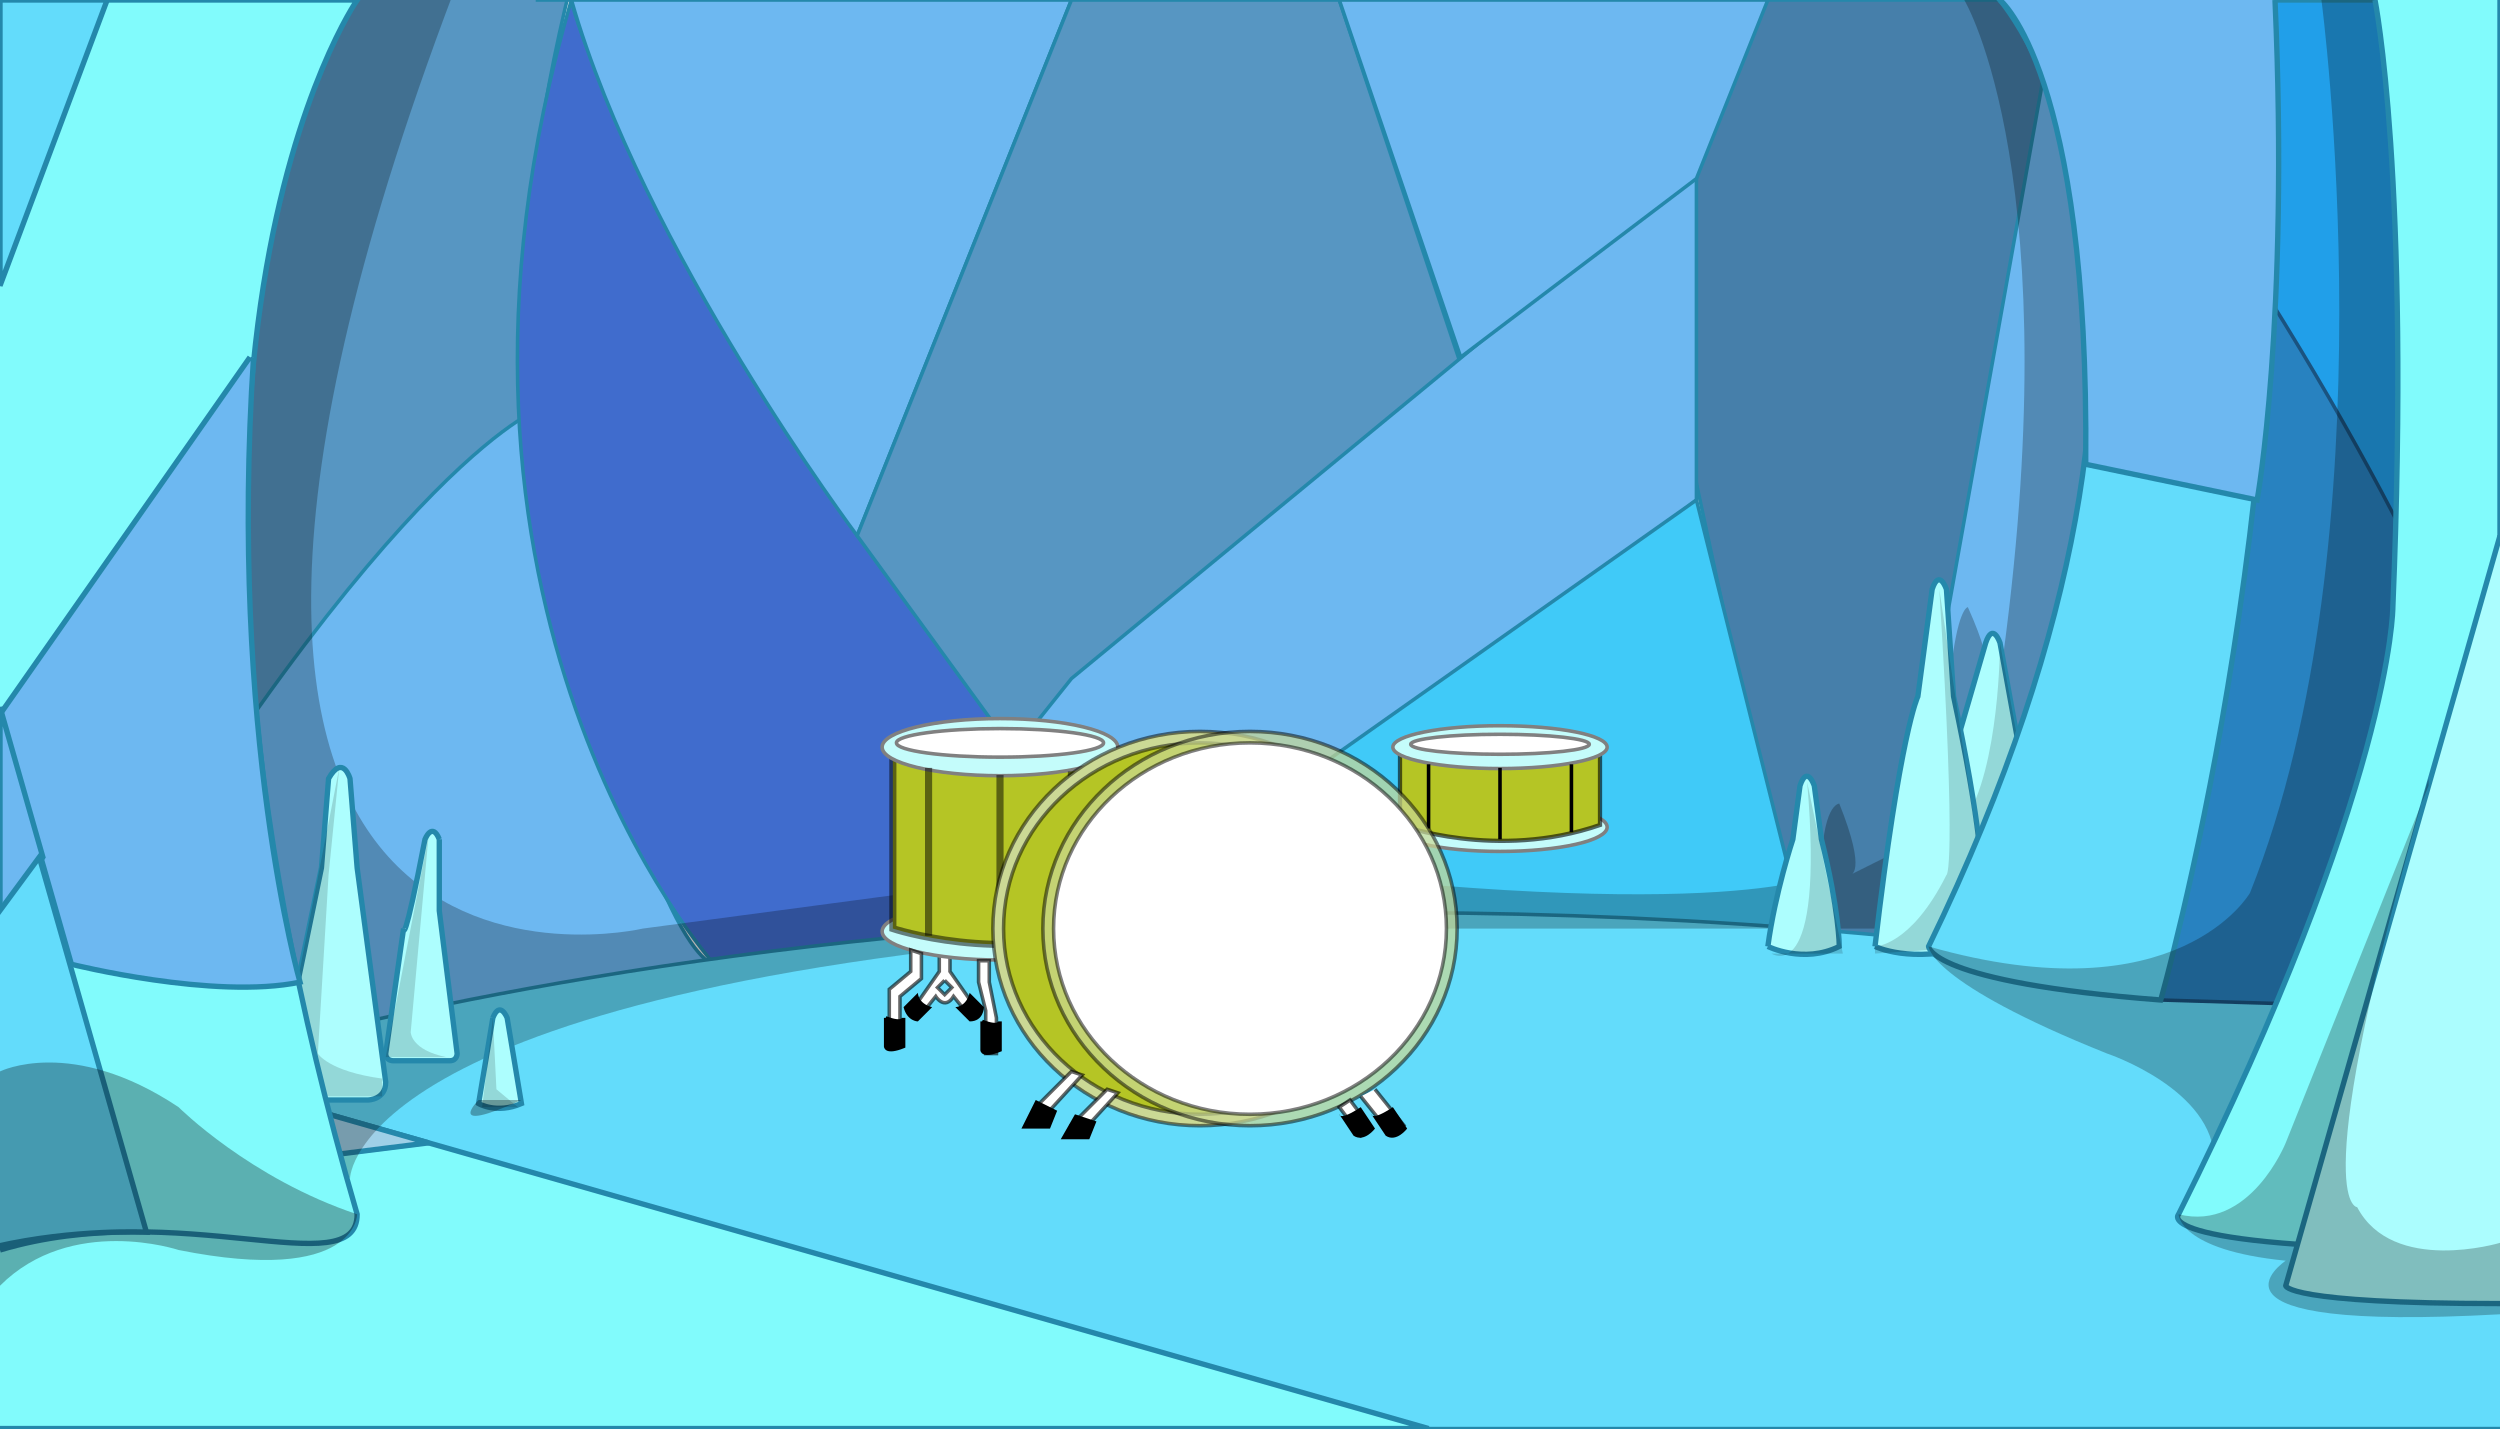
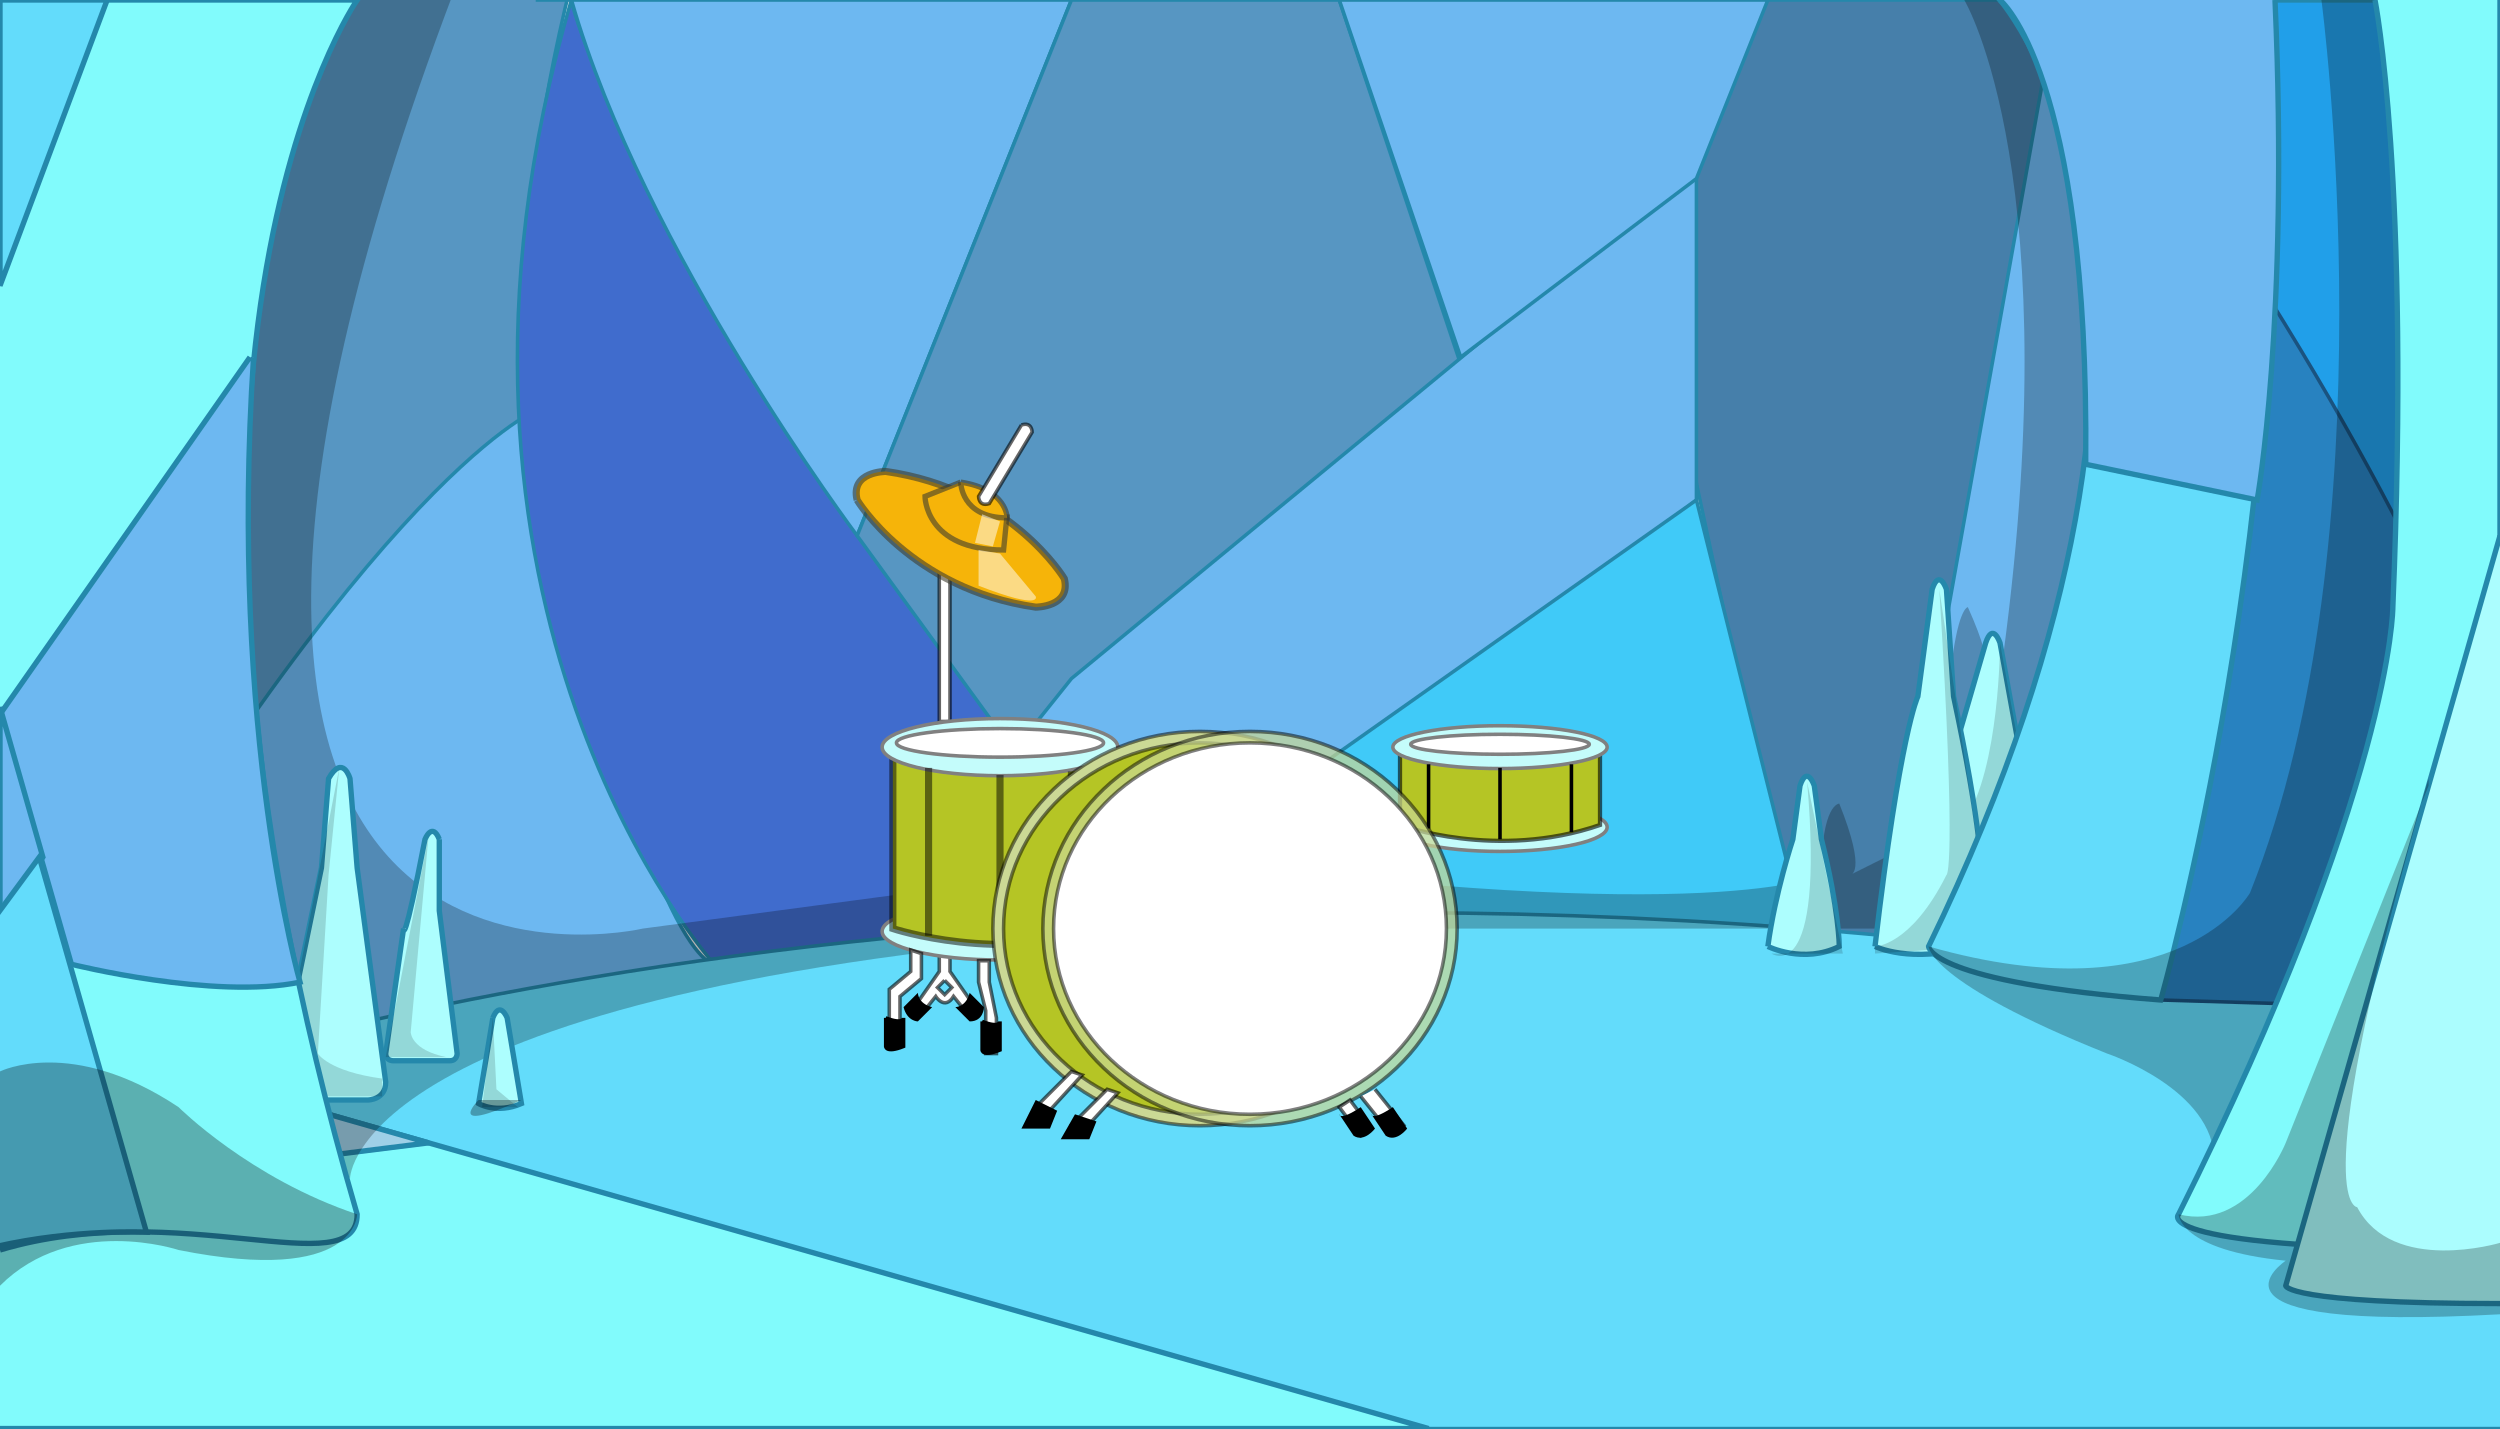
<svg xmlns="http://www.w3.org/2000/svg" height="400" viewBox="0 0 700 400" preserveAspectRatio="xMinYMin meet">
    //background
        //blue
        <path d="M 575 0                 c 0 0, 0 0, 50 0                 c 0 0, 0 0, 0 280                 c 0 0, 0 0, -100 0                 " stroke="#2488AB" fill="#6db8f1" />
        //dark blue
        <path d="M 496 0                 c 0 0, 0 0, 80 0                 c 0 0, 0 0, -50 280                 c 0 0, 0 0, -20 0                 c 0 0, 0 0, -60 -280                 z                 " stroke="#2488AB" fill="#467FAA" />
        //light grey
        <path d="M 0 315                 c 0 0, 80 -150, 150 -200                 c 0 0, -10 -40, 10 -120                 c 0 0, 0 0, -160 0                 z                 " stroke="#2488AB" fill="#5796C2" />
        //blue
        <path d="M 0 315                 c 0 0, 0 0, 200 -45                 c 0 0, -20 0, -50 -155                 c 0 0, -50 20, -150 200                 z                 " stroke="#2488AB" fill="#6db8f1" />
        //dark blue
        <path d="M 160 0                 c 0 0, 10 60, 170 270                 c 0 0, 0 0, -130 0                 c 0 0, -90 -100, -40 -270                 z                 " stroke="#2488AB" fill="#406CCD" />
        //blue
        <path d="M 150 0                 c 0 0, 0 0, 150 0                 c 0 0, 0 0, -60 150                 c 0 0, -60 -80, -80 -150                 z                 " stroke="#2488AB" fill="#6db8f1" />
        //light grey
        <path d="M 300 0                 c 0 0, 0 0, 75 0                 c 0 0, 0 0, 50 150                 c 0 0, 0 0, -105 110                 c 0 0, 0 0, -80 -110                 z                 " stroke="#2488AB" fill="#5796C2" />
        //blue
        <path d="M 470 50                 c 0 0, 0 0, -170 140                 c 0 0, 0 0, -16 20                 c 0 0, 0 0, 36 50                 c 0 0, 0 0, 155 -120                 c 0 0, 0 0, 0 -90                 z                 " stroke="#2488AB" fill="#6db8f1" />
        //light blue
        <path d="M 475 140                 c 0 0, 0 0, 30 120                 c 0 0, 0 0, -200 0                 z                 " stroke="#2488AB" fill="#40CAF8" />
        //blue
        <path d="M 375 0                 c 0 0, 0 0, 120 0                 c 0 0, 0 0, -20 50                 c 0 0, 0 0, -66 50                 z                 " stroke="#2488AB" fill="#6db8f1" />
    //floor
    <g>
    //blue
        <path d="M 50 300                 c 0 0, 300 -100, 700 0                 c 0 0, 0 0, 0 100                 c 0 0, 0 0, -350 0                 z                 " stroke="#2488AB" fill="#63DCFB" />
    //light-blue
        <path d="M 0 315                 c 0 0, 0 0, 50 -15                 c  0 0, 0 0, 350 100                 c 0 0, 0 0, -400 0                 " stroke="#2488AB" stroke-width="1.5" fill="#81FBFC" />
    //light-grey
        <path d="M 50 300                 c 0 0, 0 0, 70 20                 c 0 0, 0 0, -120 15                 z                 " stroke="#2488AB" stroke-width="1.5" fill="#9FD0E7" />
    //shadow
            <path d="M 98 330                     c 0 0, 0 -55, 232 -70                     c 0 0, 0 0, 0 -20                     c 0 0, 0 0, -150 20                     c 0 0, -170 40, -50 -270                      c 0 0, 0 0, -40 0                     c 0 0, 0 0, -50 250                     z                     " fill-opacity="0.25" />
  </g>
    //icicles
            // big left
            <path d="M 78 308                     c 0 0, 0 0, 25 0                     c 0 0, 5 0, 5 -5                     c 0 0, 0 0, -8 -60                     c 0 0, 0 0, -2 -25                     c 0 0, -2 -7, -6 0                     c 0 0, 0 0, -2 25                     c 0 0, 0 0, -12 58                     c 0 0, -2 5, 2 8                                          " stroke="#2488AB" stroke-width="1.5" fill="#ADFEFE" />
            //shadow
            <path d="M 95 215                     c 0 0, 0 0, -3 30                     c 0 0, 0 0, -3 50                     c 0 0, 3 5, 18 7                     c 0 0, 0 0, 0 5                     c 0 0, 0 0, -30 0                     z                     " fill-opacity="0.15" />
    //columns
        
        <path d="M 0 0                 c 0 0, 0 0, 100 0                 c 0 0, -70 100, 0 340                 c 0 20, -50 -5, -100 10                 " stroke="#2488AB" stroke-width="1.5" fill="#81FBFC" />
        // dark blue
        <path d="M 70 100                 c 0 0, 0 0, -70 100                 c 0 0, 0 0, 20 70                 c 0 0, 40 10, 64 5                 c 0 0, -20 -70, -13 -175                 " stroke="#2488AB" stroke-width="1.5" fill="#6db8f1" />
  <path d="M 12 240                 c 0 0, 0 0, -12 18                 c 0 0, 0 0, 0 -60                 z                 " stroke="#2488AB" stroke-width="1.5" fill="#6db8f1" />
        //blue
        <path d="M 11 240                 c 0 0, 0 0, 30 105                 c 0 0, -20 -1, -42 4                 c 0 0, 0 0, -2 -90                 z                 " stroke="#2488AB" stroke-width="1.5" fill="#63DCFB" />
  <path d="M 0 0                 c 0 0, 0 0, 30 0                 c 0 0, 0 0, -30 80                 z                 " stroke="#2488AB" stroke-width="1.5" fill="#63DCFB" />
        //shadow
            <path d="M 0 300                     c 0 0, 20 -10, 50 10                     c 0 0, 20 20, 50 30                     c 0 0, 0 20, -50 10                     c 0 0, -30 -10, -50 10                     " fill-opacity="0.30" />
  <path d="M 630 0                     c 0 0, 0 0, 70 0                     c 0 0, 0 0, 0 250                     c 0 0, 0 0, -50 0                     " stroke="#2488AB" stroke-width="1.5" fill="#219FE9" />
  <path d="M 630 0                     c 0 0, 0 0, -25 280                     c 0 0 , 0 0, 100 3                     c 0 0, 30 -40, -70 -200                     z                     " stroke="#1A5380" fill="#2882C0" />
        //shadow
            <path d="M 550 0                     c 0 0, 30 50, 10 190                     c 0 0, 0 0, -5 0                     c 0 0, 5 0, -4 -20                     c 0 0, -3 0, -5 20                     c 0 0, 0 0, -18 50                     c 0 0, 0 0, -10 5                     c 0 0, 5 0, -3 -20                     c 0 0, -5 0, -5 20                     c 0 0, -30 15, -180 -5                     c 0 0, 0 0, 0 20                     c 0 0, 0 0, 260 0                     c 0 0, 0 0, 0 -270                     " fill-opacity="0.25" />
        //icicles
            //medium
            <path d="M 540 235                     c 0 0, 0 0, 30 0                     c 0 0, 0 0, -10 -55                     c 0 0, -2 -6, -4 0                      c 0 0, 0 0, -16 55                     " stroke="#2488AB" stroke-width="1.5" fill="#ADFEFE" />
            //shadow
            <path d="M 540 235                     c 0 0, 0 0, 30 0                     c 0 0, 0 0, -10 -55                     c 0 0, 0 35, -10 50                     " fill-opacity="0.15" />
            // big
            <path d="M 525 265                     c 0 0, 10 5, 27 0                     c 0 0, 10 0, -5 -70                     c 0 0, 0 0, -2 -30                     c 0 0, -2 -6, -4 0                     c 0 0, 0 0, -4 30                      c 0 0, -5 10, -12 70                     " stroke="#2488AB" stroke-width="1.5" fill="#ADFEFE" />
            //shadow
            <path d="M 525 265                     c 0 0, 10 0, 20 -20                     c 0 0 , 3 0,  -2 -80                     c 0 0, 0 0, 12 80                     c 0 0, 0 0, 0 20                     c 0 0, 0 0, -30 2                     " sttroke="red" fill-opacity="0.15" />
             //small
            <path d="M 495 265                     c 0 0, 10 5, 20 0                     c 0 0 , 0 -10, -5 -30                     c 0 0 , 0 0, -2 -15                     c 0 0 , -2 -6, -4 0                     c 0 0 , 0 0, -2 15                     c 0 0 , -5 15, -7 30                      " stroke="#2488AB" stroke-width="1.5" fill="#ADFEFE" />
            //shadow
            <path d="M 506 219                     c 0 0, 0 0, 10 48                     c 0 0, 0 0, -20 0                     c 0 0, 15 10, 10 -48                     " sttroke="red" fill-opacity="0.15" />
            ///
            <path d="M 560 0                     c 0 0, 70 80, -20 265                     c 0 0, 0 10, 65 15                     c 0 0, 40 -140, 30 -280                     z                     " stroke="#2488AB" stroke-width="1.5" fill="#63DCFB" />
  <path d="M 560 0                     c 0 0, 25 20, 24 130                     c 0 0, 0 0, 48 10                     c 0 0, 9 -50, 5 -140                     " stroke="#2488AB" stroke-width="1.5" fill="#6db8f1" />
            //shadow
            <path d="M 650 0                     c 0 0, 20 150, -20 250                     c 0 0, -20 35, -90 15                     c 0 0, 0 10, 50 30                     c 0 0, 30 10, 30 30                     c 0 0, 0 0, 70 0                     c 0 0, 0 0, 0 -340                     " fill-opacity="0.25" />
  <path d="M 665 0                     c 0 0, 10 50, 5 170                     c 0 0, 0 50, -60 170                     c 0 0, -10 10, 90 10                     c 0 0, 0 0, 0 -350                     " stroke="#2488AB" stroke-width="1.5" fill="#81FBFC" />
  <path d="M 700 150                     c 0 0, 0 0, -60 210                     c 0 0, 0 5, 60 5                     " stroke="#2488AB" stroke-width="1.5" fill="#ABFDFE" />
            //shadow
            <path d="M 680 220                     c 0 0, 0 0, -40 100                     c 0 0, 0 0, 0 0                     c 0 0, -10 25, -30 20                     c 0 0, 0 10, 30 13                     c 0 0, -30 20, 60 15                     c 0 0, 0 0, 0 -20                     c 0 0, -30 9, -40 -10                     c 0 0, -15 0, 20 -120                     " fill-opacity="0.25" />            
         //icicle
            // medium left
            <path d="M 123 235                     c 0 0, 0 0, 0 20                     c 0 0, 0 0, 5 40                     c 0 0, 0 2, -2 2                     c 0 0, 0 0, -16 0                     c 0 0, -2 0, -2 -2                     c 0 0, 0 0, 5 -35                     c 0 0, 0 6, 6 -25                     c 0 0, 2 -5, 4 0                     " stroke="#2488AB" stroke-width="1.5" fill="#ADFEFE" />
            //shadow
            <path d="M 120 234                     c 0 0, 0 0, -5 55                     c 0 0, 0 5, 10 7                     c 0 0, 0 0, -17 0                     z                     " fill-opacity="0.15" />
            //small left
            <path d="M 138 285                     c 0 0, 0 0, -2 12                     c 0 0, 0 0, -2 12                     c 0 0, 5 3, 12 0                     c 0 0, 0 0, -2 -12                     c 0 0, 0 0, -2 -12                     c 0 0, -2 -5, -4 0                     " stroke="#2488AB" stroke-width="1.5" fill="#ADFEFE" />
            //shadow
            <path d="M 138 285                     c 0 0, 0 0, 1 20                     c 0 0, 0 0, 6 5                     c 0 0, 0 0, -10 0                     z                     " sttroke="red" fill-opacity="0.15" />
            //shadow
            <path d="M 134 308                     c 0 0, -10 10, 12 0                     c 0 0, 0 0, 0 0                     " fill-opacity="0.30" />
  <g>
-     //drum plates
+     //drum cymbals
        //left
+             //body center
+             <path d="M263 152                     c 0 0, 0 0, 0 50                     c 0 0, 0 0, 3 0                     c 0 0, 0 0, 0 -48                     z                     " stroke="black" stroke-opacity="0.6" fill="white" />
+             //cymbal
+             <path d="M240 140                     c 0 0, 15 25, 50 30                     c 0 0, 10 0, 8 -8                     c 0 0, -15 -25, -50 -30                     c 0 0, -10 0, -8 8                     " stroke="#3F3C2E" stroke-width="2" stroke-opacity="0.6" fill="#F6B409" />
+     <path d="M269 135                     c 0 0, 0 0, -10 4                     c 0 0, 0 15, 22 15                     c 0 0, 0 0, 1 -10                     " stroke="#3F3C2E" stroke-width="1.5" stroke-opacity="0.6" fill="#F6B409" />
+     <path d="M269 135                     c 0 0, 0 10, 13 10                     c 0 0, 0 -8, -13 -10                     " stroke="#3F3C2E" stroke-width="1.5" stroke-opacity="0.6" fill="#F6B409" />
            //leg
            <path d="M 263 262                     c 0 0, 0 0, 0 10                     c 0 0, 0 0, -7 10                     c 0 0, 0 0, 2 2                     c 0 0, 0 0, 4 -5                      c 0 0, 2.5 4, 5 0                     c 0 0, 0 0, 4 5                     c 0 0, 0 0, 2 -2                     c 0 0, 0 0, -7 -10                     c 0 0, 0 0, 0 -7                     z                     " stroke="black" stroke-opacity="0.6" fill="white" />
    <path d="M 264.5 274.5                     c 0 0, 0 0, -2 2                     c 0 0, 0 0, 2 2                     c 0 0, 0 0, 2 -2                     c 0 0, 0 0, -2 -2                     " stroke="black" stroke-opacity="0.6" fill="#63DCFB" />
    <path d="M 257 278                     c 0 0 , 0 3, 4 4                     c 0 0, 0 0, -4 4                     c 0 0, -3 0, -4 -4                     z                     " />
    <path d="M 271.5 278                     c 0 0 , 0 0, 4 4                     c 0 0, 0 4, -4 4                     c 0 0, 0 0, -4 -4                     c 0 0, 3 0, 4 -4                     " />
+             //body top
+             <path d="M286 119                     c 0 0, 0 0, -12 20                     c 0 0, 0 3, 3 2                     c 0 0, 0 0, 12 -20                     c 0 0, 0 -3, -3 -2                     " stroke="black" stroke-opacity="0.6" fill="white" />
+             //light
+             <path d="M 275 144                     c 0 0, 0 0, 5 2                     c 0 0, 0 0, -2 7                     c 0 0, 0 0, -5 -1                     " fill="white" fill-opacity="0.5" />
+     <path d="M 280 155                     c 0 0, 0 0, 10 12                     c 0 0, 2 4, -16 -3                     c 0 0, 0 0, 0 -10                     " fill="white" fill-opacity="0.5" />
        //right
        //medium
    //drums
        //medium
            <ellipse rx="33" ry="2%" cx="40%" cy="65.2%" fill="#C4FCFB" stroke="grey" />
    <path d="M 250 210                     c 0 0, 0 0, 0 50                     c 0 0, 30 10, 60 0                     c 0 0, 0 0, 0 -50                     c 0 0, 0 0, -20 0                     c 0 0, 0 0, 30 0                     " stroke="black" stroke-opacity="0.5" stroke-width="2" fill="#B5C525" />
    <ellipse rx="33" ry="2%" cx="40%" cy="52.3%" fill="#C4FCFB" stroke="grey" />
    <ellipse rx="29" ry="1%" cx="40%" cy="52%" fill="white" stroke="grey" />
    <path d="M 260 215                     c 0 0, 0 0, 0 47                     " stroke="black" stroke-width="2" stroke-opacity="0.5" />
    <path d="M 280 217                     c 0 0, 0 0, 0 47                     " stroke="black" stroke-width="2" stroke-opacity="0.5" />
    <path d="M 300 216                     c 0 0, 0 0, 0 47                     " stroke="black" stroke-width="2" stroke-opacity="0.5" />
        //legs 
            //left
            <path d="M255 266                     c 0 0, 0 0, 0 6                     c 0 0, 0 0, -6 5                     c 0 0, 0 0, 0 12                     c 0 0, 0 0, 3 0                     c 0 0, 0 0, 0 -10                     c 0 0, 0 0, 6 -5                     c 0 0, 0 0, 0 -7                     z                     " stroke="black" stroke-opacity="0.6" fill="white" />
    <path d="M248 285                     c 0 0, 0 0, 0 8                     c 0 0, 0 2, 5 0                     c 0 0, 0 0, 0 -8                     c 0 0, 0 2, -5 0                     " stroke="black" />
            //right
            <path d="M274 269                     c 0 0, 0 0, 0 6                     c 0 0, 0 0, 2 8                     c 0 0, 0 0, 0 12                     c 0 0, 0 0, 3 0                     c 0 0, 0 0, 0 -10                     c 0 0, 0 0, -2 -10                     c 0 0, 0 0, 0 -6                     z                     " stroke="black" stroke-opacity="0.6" fill="white" />
    <path d="M275 286                     c 0 0, 0 0, 0 8                     c 0 0, 0 2, 5 0                     c 0 0, 0 0, 0 -8                     c 0 0, 0 2, -5 0                     " stroke="black" />
        //small
            <ellipse rx="30" ry="1.7%" cx="60%" cy="57.9%" fill="#C4FCFB" stroke="grey" />
    <path d="M 392 210                     c 0 0, 0 0, 0 21                     c 0 0, 27 10, 56 0                     c 0 0, 0 0, 0 -21                     " stroke="black" stroke-opacity="0.6" stroke-width="1.2" fill="#B5C525" />
    <ellipse rx="30" ry="1.5%" cx="60%" cy="52.3%" fill="#C4FCFB" stroke="grey" />
    <ellipse rx="25" ry="0.7%" cx="60%" cy="52.1%" fill="white" stroke="grey" />
    <path d="M 400 214                     c 0 0, 0 0, 0 18                     " stroke="black" />
    <path d="M 420 215                     c 0 0, 0 0, 0 20                     " stroke="black" />
    <path d="M 440 214                     c 0 0, 0 0, 0 19                     " stroke="black" />
        //big
            //grey
            <ellipse rx="58" ry="13.8%" cx="48%" cy="65%" fill="#CBD995" stroke="black" stroke-opacity="0.5" />
            //green
            <ellipse rx="55" ry="13%" cx="48%" cy="65%" fill="#B5C525" stroke="black" stroke-opacity="0.5" />
            //grey
            <ellipse rx="58" ry="13.8%" cx="50%" cy="65%" fill="#CBD995" fill-opacity="0.7" stroke="black" stroke-opacity="0.5" />
            //green
            <ellipse rx="55" ry="13%" cx="50%" cy="65%" fill="white" stroke="black" stroke-opacity="0.5" />
    <g>
            //legs left
                <path d="M 300 300                         c 0 0, 0 0, -10 10                         c 0 0, 0 0, 2 3                         c 0 0, 0 0, 11 -12                         z                         " stroke="black" stroke-opacity="0.6" fill="white" />
      <path d="M 290 308                         c 0 0, 0 0, 6 3                         c 0 0, 0 0, -2 5                         c 0 0 , 0 0, -8 0                         z                         " />
                //2
                <path d="M 310 305                         c 0 0, 0 0, -10 10                         c 0 0, 0 0, 2 3                         c 0 0, 0 0, 11 -12                         z                         " stroke="black" stroke-opacity="0.6" fill="white" />
      <path d="M 301 312                         c 0 0, 0 0, 6 2                         c 0 0, 0 0, -2 5                         c 0 0 , 0 0, -8 0                         z                         " />
            //legs right
                <path d="M 385 305                         c 0 0, 0 0, 8 10                         c 0 0, 0 0, -4 2                         c 0 0, 0 0, -8 -10                         " stroke="black" stroke-opacity="0.6" fill="white" />
      <path d="M 384 312                         c 0 0, 0 2, 6 -2                         c 0 0, 0 0, 4 6                         c 0 0, -3 4, -6 2                         z                         " />
                //2
                <path d="M 378 308                         c 0 0, 0 0, 6 8                         c 0 0, 0 0, -3 2                         c 0 0, 0 0, -6 -8                         z                         " stroke="black" stroke-opacity="0.6" fill="white" />
      <path d="M 375 312                         c 0 0, 0 2, 6 -2                         c 0 0, 0 0, 4 6                         c 0 0, -3 4, -6 2                         z                         " />
    </g>
  </g>
</svg>
